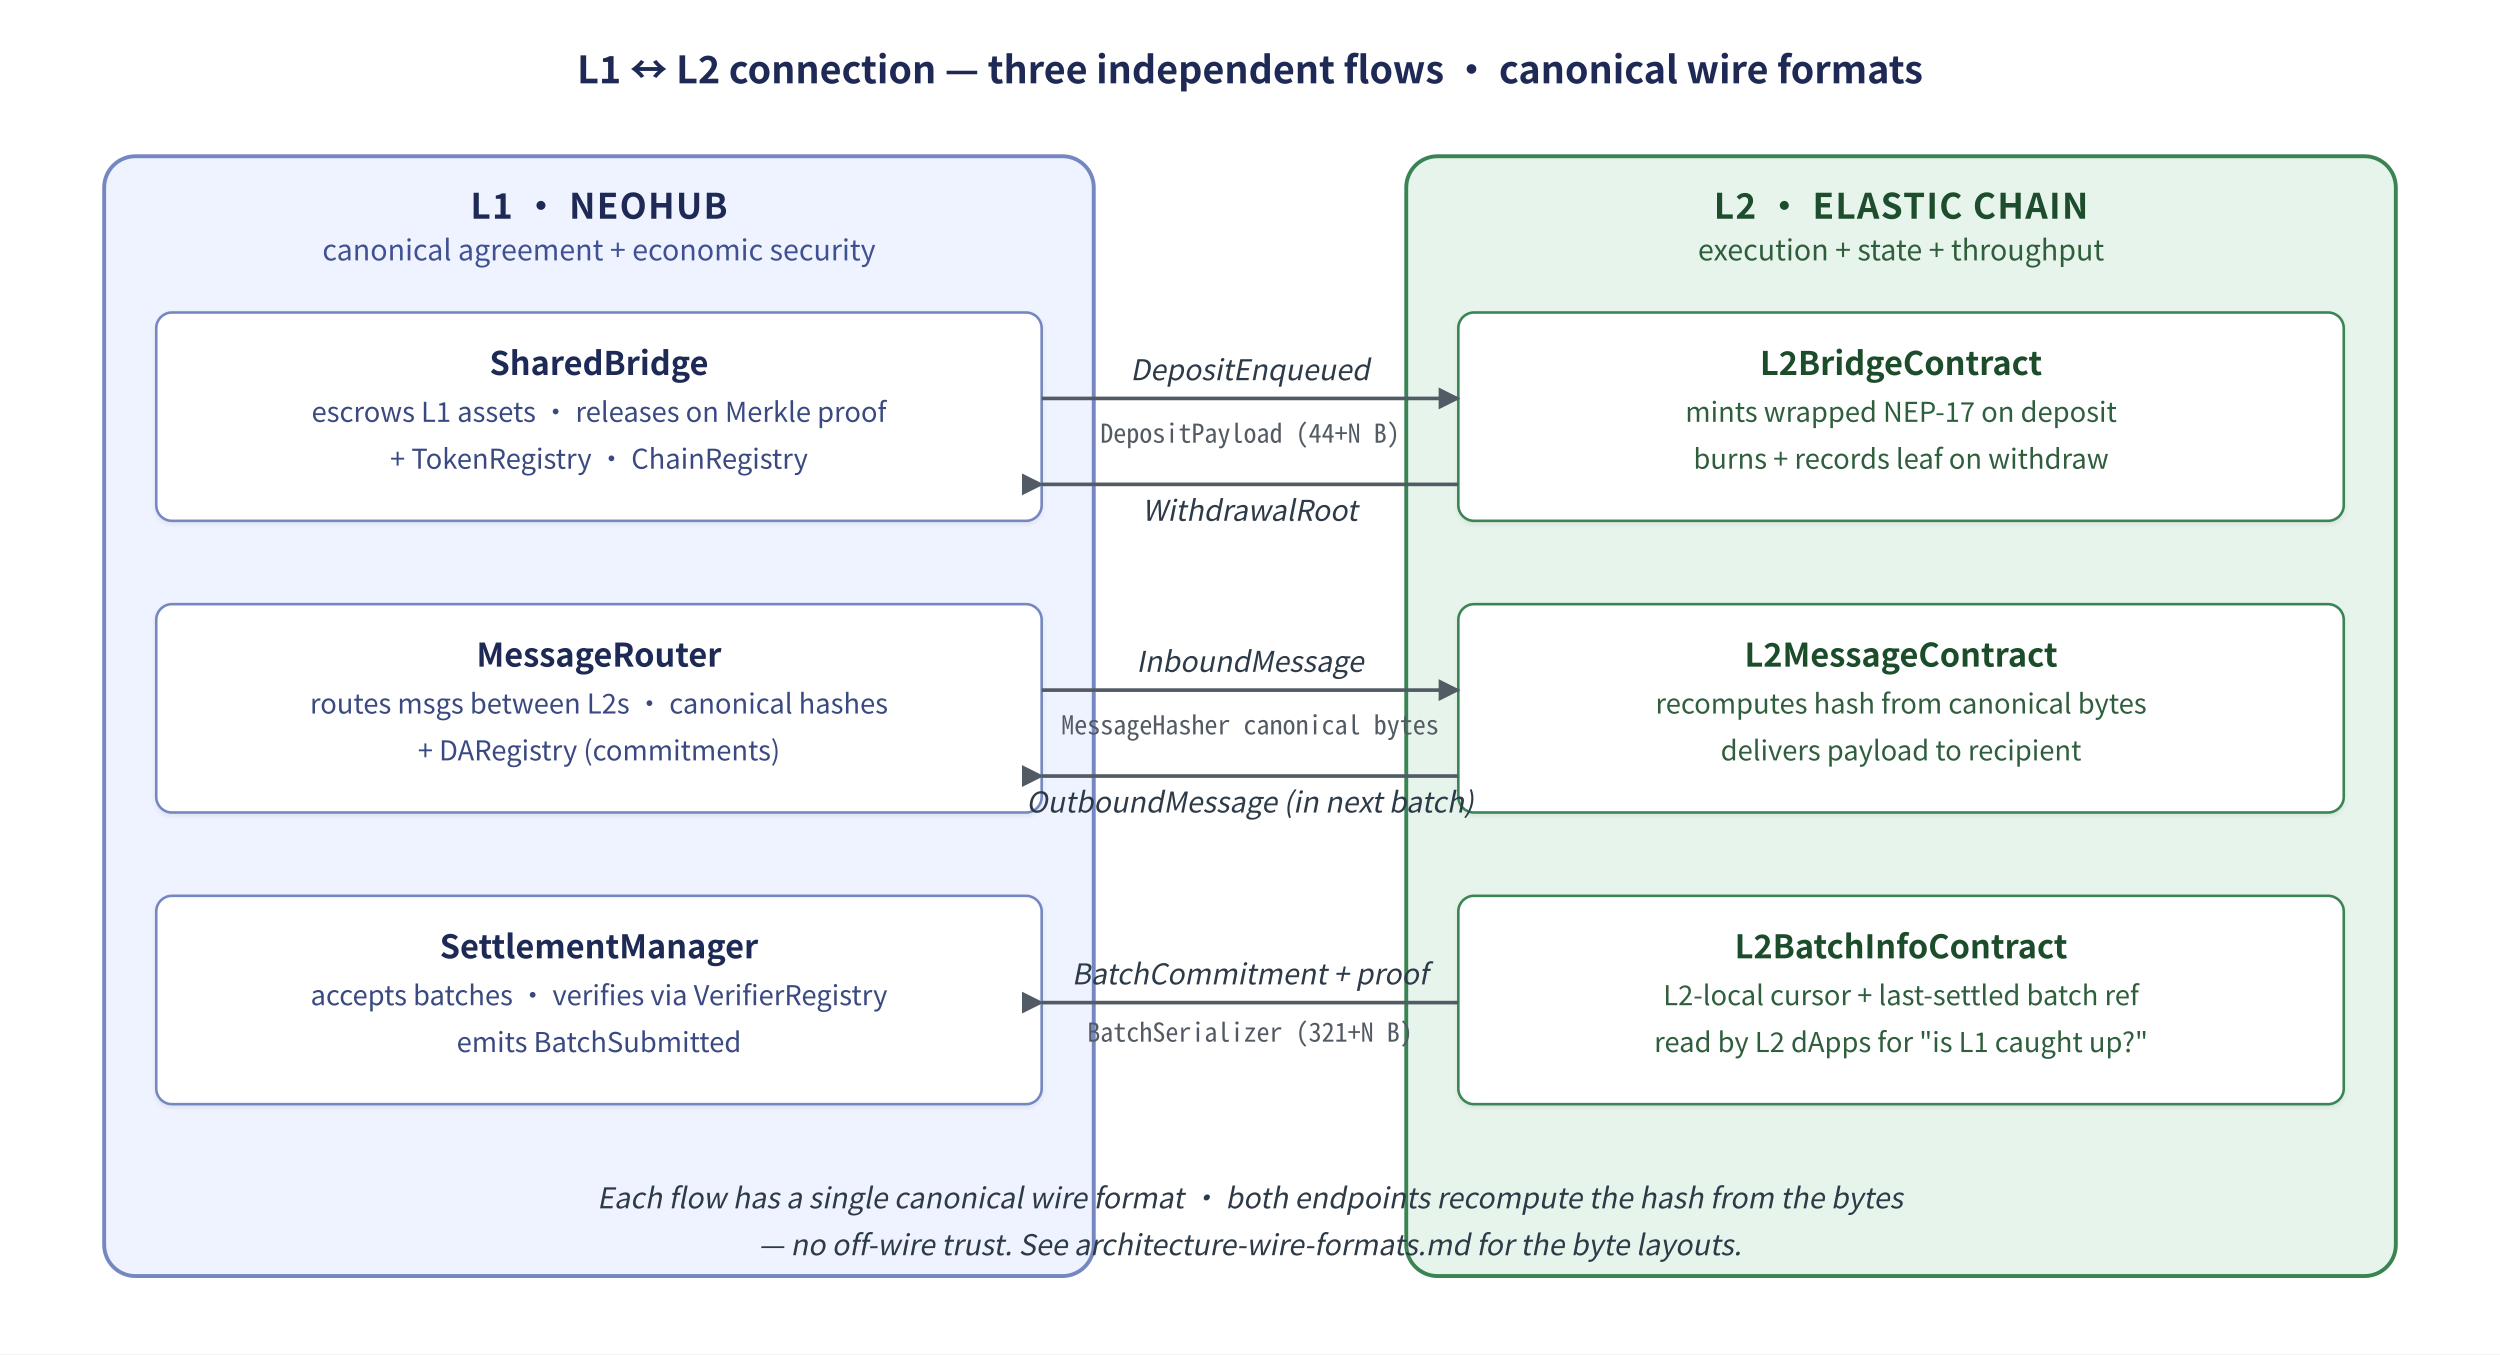
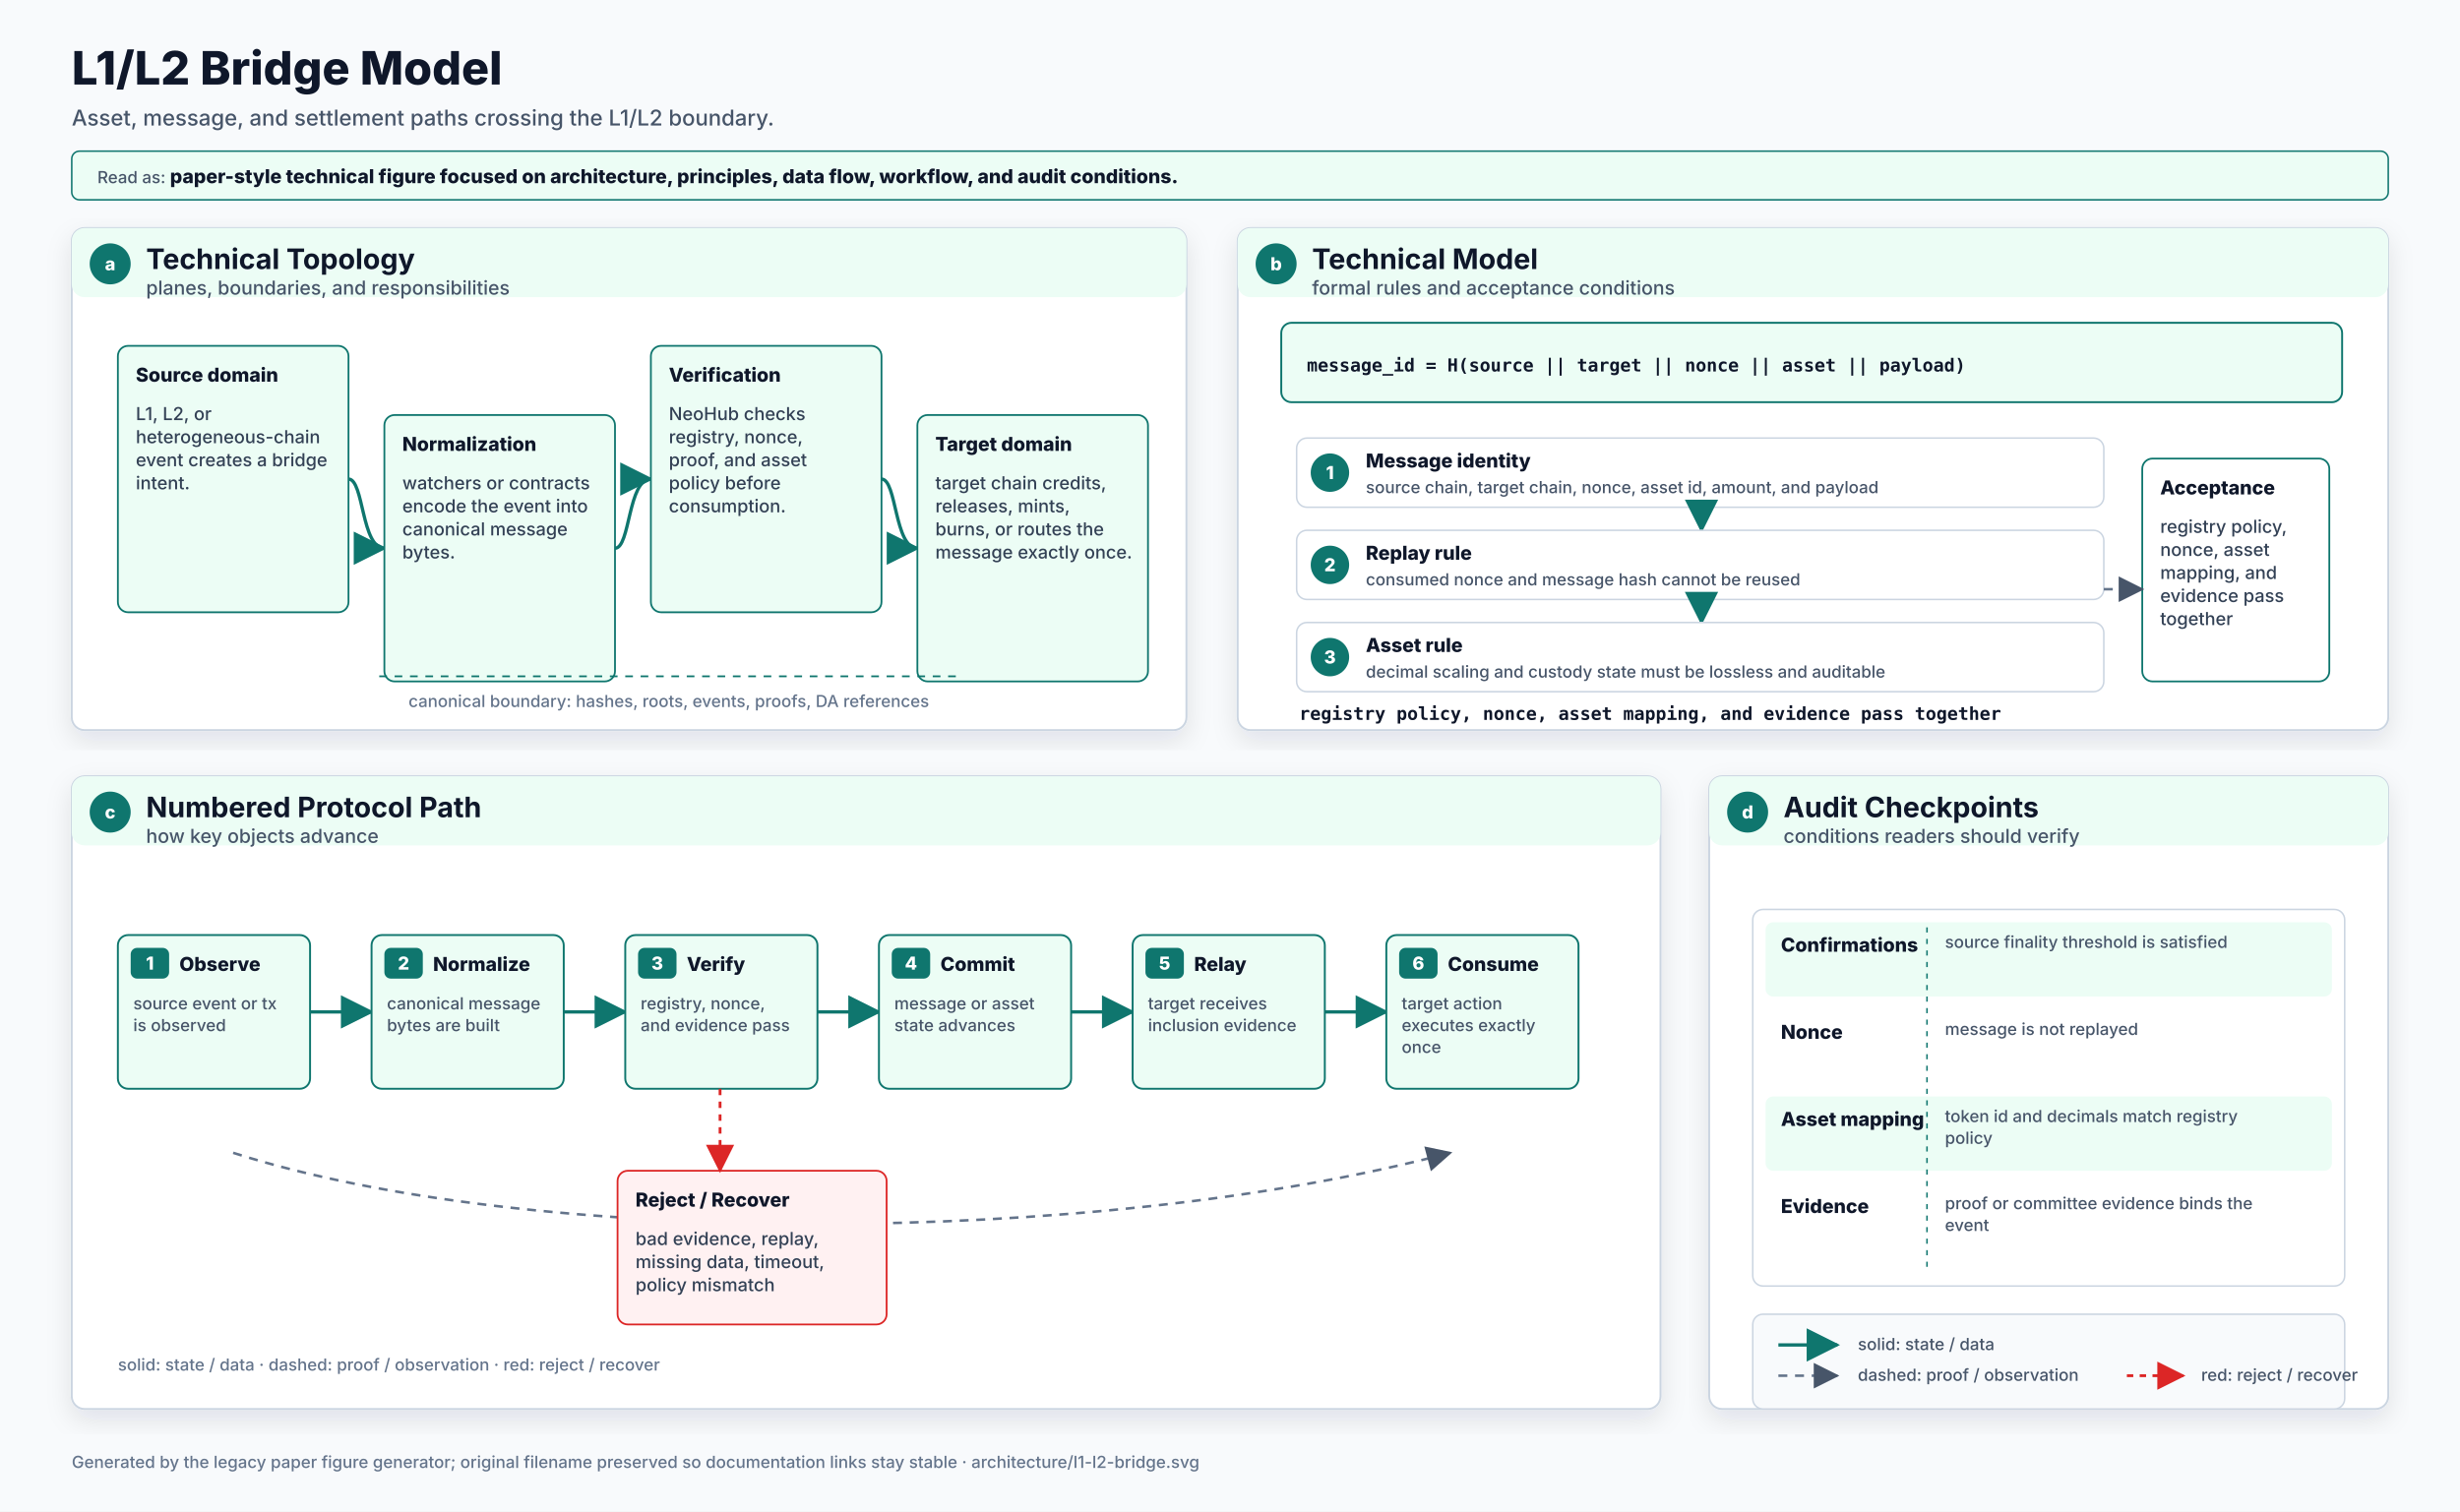
- <svg xmlns="http://www.w3.org/2000/svg" viewBox="0 0 960 520" font-family="'Noto Sans CJK SC', -apple-system, BlinkMacSystemFont, 'Segoe UI', Helvetica, Arial, sans-serif" role="img" aria-labelledby="title desc">
+ <svg xmlns="http://www.w3.org/2000/svg" width="1920" height="1180" viewBox="0 0 1920 1180" role="img" aria-label="L1/L2 Bridge Model">
  <defs>
-     <marker id="arrow-r" viewBox="0 0 10 10" refX="9" refY="5" markerWidth="6" markerHeight="6" orient="auto">
-       <path d="M0,0 L10,5 L0,10 Z" fill="#525a64" />
+     <marker id="arrowAccent" viewBox="0 0 10 10" refX="9.2" refY="5" markerWidth="10" markerHeight="10" orient="auto">
+       <path d="M0,0 L10,5 L0,10 Z" fill="#0f766e" />
    </marker>
-     <marker id="arrow-l" viewBox="0 0 10 10" refX="1" refY="5" markerWidth="6" markerHeight="6" orient="auto">
-       <path d="M10,0 L0,5 L10,10 Z" fill="#525a64" />
+     <marker id="arrowGray" viewBox="0 0 10 10" refX="9.2" refY="5" markerWidth="10" markerHeight="10" orient="auto">
+       <path d="M0,0 L10,5 L0,10 Z" fill="#475569" />
    </marker>
-     <filter id="card" x="-2%" y="-3%" width="104%" height="106%">
-       <feDropShadow dx="0" dy="1" stdDeviation="0.9" flood-color="#000000" flood-opacity="0.07" />
+     <marker id="arrowFault" viewBox="0 0 10 10" refX="9.2" refY="5" markerWidth="10" markerHeight="10" orient="auto">
+       <path d="M0,0 L10,5 L0,10 Z" fill="#dc2626" />
+     </marker>
+     <filter id="shadow" x="-3%" y="-4%" width="106%" height="108%">
+       <feDropShadow dx="0" dy="8" stdDeviation="10" flood-color="#0f172a" flood-opacity="0.10" />
    </filter>
    <style>
-       .panel-title { font-size: 13.5px; font-weight: 700; letter-spacing: 0.5px; }
-       .panel-sub   { font-size: 11px; }
-       .card-title  { font-size: 12.5px; font-weight: 600; }
-       .card-sub    { font-size: 10.5px; }
-       .flow-lbl    { font-size: 11px; font-style: italic; fill: #2d3a48; }
-       .wire        { font-size: 10px; fill: #525a64; font-family: 'Noto Sans Mono CJK SC', 'SF Mono', Monaco, Consolas, monospace; }
-       .header      { font-size: 14.5px; font-weight: 700; }
-     </style>
+ .bg{fill:#f8fafc}.panel{fill:#ffffff;stroke:#cbd5e1;stroke-width:1.5;filter:url(#shadow)}
+ .title{font:800 36px 'Inter','Segoe UI',Arial,sans-serif;fill:#0f172a}.subtitle{font:500 17px 'Inter','Segoe UI',Arial,sans-serif;fill:#475569}
+ .panelTitle{font:750 22px 'Inter','Segoe UI',Arial,sans-serif;fill:#0f172a}.panelSub{font:500 15px 'Inter','Segoe UI',Arial,sans-serif;fill:#475569}
+ .strong{font:760 15px 'Inter','Segoe UI',Arial,sans-serif;fill:#0f172a}.body{font:500 14px 'Inter','Segoe UI',Arial,sans-serif;fill:#334155}.small{font:500 13px 'Inter','Segoe UI',Arial,sans-serif;fill:#475569}
+ .mono{font:650 14px 'Cascadia Mono','SFMono-Regular',Consolas,monospace;fill:#0f172a}.label{font:800 14px 'Inter','Segoe UI',Arial,sans-serif;fill:#ffffff}.caption{font:500 13px 'Inter','Segoe UI',Arial,sans-serif;fill:#64748b}
+ .accentArrow{stroke:#0f766e;stroke-width:2.6;fill:none;marker-end:url(#arrowAccent)}.dashArrow{stroke:#64748b;stroke-width:2.0;fill:none;stroke-dasharray:7 6;marker-end:url(#arrowGray)}.faultArrow{stroke:#dc2626;stroke-width:2.2;fill:none;stroke-dasharray:5 5;marker-end:url(#arrowFault)}
+ </style>
  </defs>
-   <rect width="960" height="520" fill="#ffffff" />
-   <text x="480" y="32" text-anchor="middle" class="header" fill="#1e2a55">L1 ↔ L2 connection — three independent flows · canonical wire formats</text>
-   <rect x="40" y="60" width="380" height="430" rx="12" ry="12" fill="#eff3ff" stroke="#7587c1" stroke-width="1.5" />
-   <text x="230" y="84" text-anchor="middle" class="panel-title" fill="#1e2a55">L1 · NEOHUB</text>
-   <text x="230" y="100" text-anchor="middle" class="panel-sub" fill="#3f5193">canonical agreement + economic security</text>
-   <rect x="540" y="60" width="380" height="430" rx="12" ry="12" fill="#e7f4eb" stroke="#3a8454" stroke-width="1.5" />
-   <text x="730" y="84" text-anchor="middle" class="panel-title" fill="#1d4d2c">L2 · ELASTIC CHAIN</text>
-   <text x="730" y="100" text-anchor="middle" class="panel-sub" fill="#2f5e3c">execution + state + throughput</text>
-   <g filter="url(#card)">
-     <rect x="60" y="120" width="340" height="80" rx="6" ry="6" fill="#ffffff" stroke="#7587c1" />
-     <text x="230" y="144" text-anchor="middle" class="card-title" fill="#1e2a55">SharedBridge</text>
-     <text x="230" y="162" text-anchor="middle" class="card-sub" fill="#3a4a82">escrows L1 assets · releases on Merkle proof</text>
-     <text x="230" y="180" text-anchor="middle" class="card-sub" fill="#3a4a82">+ TokenRegistry · ChainRegistry</text>
-   </g>
-   <g filter="url(#card)">
-     <rect x="560" y="120" width="340" height="80" rx="6" ry="6" fill="#ffffff" stroke="#3a8454" />
-     <text x="730" y="144" text-anchor="middle" class="card-title" fill="#1d4d2c">L2BridgeContract</text>
-     <text x="730" y="162" text-anchor="middle" class="card-sub" fill="#2f5e3c">mints wrapped NEP-17 on deposit</text>
-     <text x="730" y="180" text-anchor="middle" class="card-sub" fill="#2f5e3c">burns + records leaf on withdraw</text>
-   </g>
-   <line x1="400" y1="153" x2="560" y2="153" stroke="#525a64" stroke-width="1.4" marker-end="url(#arrow-r)" />
-   <text x="480" y="146" text-anchor="middle" class="flow-lbl">DepositEnqueued</text>
-   <text x="480" y="170" text-anchor="middle" class="wire">DepositPayload (44+N B)</text>
-   <line x1="560" y1="186" x2="400" y2="186" stroke="#525a64" stroke-width="1.4" marker-end="url(#arrow-l)" />
-   <text x="480" y="200" text-anchor="middle" class="flow-lbl">WithdrawalRoot</text>
-   <g filter="url(#card)">
-     <rect x="60" y="232" width="340" height="80" rx="6" ry="6" fill="#ffffff" stroke="#7587c1" />
-     <text x="230" y="256" text-anchor="middle" class="card-title" fill="#1e2a55">MessageRouter</text>
-     <text x="230" y="274" text-anchor="middle" class="card-sub" fill="#3a4a82">routes msgs between L2s · canonical hashes</text>
-     <text x="230" y="292" text-anchor="middle" class="card-sub" fill="#3a4a82">+ DARegistry (commitments)</text>
-   </g>
-   <g filter="url(#card)">
-     <rect x="560" y="232" width="340" height="80" rx="6" ry="6" fill="#ffffff" stroke="#3a8454" />
-     <text x="730" y="256" text-anchor="middle" class="card-title" fill="#1d4d2c">L2MessageContract</text>
-     <text x="730" y="274" text-anchor="middle" class="card-sub" fill="#2f5e3c">recomputes hash from canonical bytes</text>
-     <text x="730" y="292" text-anchor="middle" class="card-sub" fill="#2f5e3c">delivers payload to recipient</text>
-   </g>
-   <line x1="400" y1="265" x2="560" y2="265" stroke="#525a64" stroke-width="1.4" marker-end="url(#arrow-r)" />
-   <text x="480" y="258" text-anchor="middle" class="flow-lbl">InboundMessage</text>
-   <text x="480" y="282" text-anchor="middle" class="wire">MessageHasher canonical bytes</text>
-   <line x1="560" y1="298" x2="400" y2="298" stroke="#525a64" stroke-width="1.4" marker-end="url(#arrow-l)" />
-   <text x="480" y="312" text-anchor="middle" class="flow-lbl">OutboundMessage (in next batch)</text>
-   <g filter="url(#card)">
-     <rect x="60" y="344" width="340" height="80" rx="6" ry="6" fill="#ffffff" stroke="#7587c1" />
-     <text x="230" y="368" text-anchor="middle" class="card-title" fill="#1e2a55">SettlementManager</text>
-     <text x="230" y="386" text-anchor="middle" class="card-sub" fill="#3a4a82">accepts batches · verifies via VerifierRegistry</text>
-     <text x="230" y="404" text-anchor="middle" class="card-sub" fill="#3a4a82">emits BatchSubmitted</text>
-   </g>
-   <g filter="url(#card)">
-     <rect x="560" y="344" width="340" height="80" rx="6" ry="6" fill="#ffffff" stroke="#3a8454" />
-     <text x="730" y="368" text-anchor="middle" class="card-title" fill="#1d4d2c">L2BatchInfoContract</text>
-     <text x="730" y="386" text-anchor="middle" class="card-sub" fill="#2f5e3c">L2-local cursor + last-settled batch ref</text>
-     <text x="730" y="404" text-anchor="middle" class="card-sub" fill="#2f5e3c">read by L2 dApps for "is L1 caught up?"</text>
-   </g>
-   <line x1="560" y1="385" x2="400" y2="385" stroke="#525a64" stroke-width="1.4" marker-end="url(#arrow-l)" />
-   <text x="480" y="378" text-anchor="middle" class="flow-lbl">BatchCommitment + proof</text>
-   <text x="480" y="400" text-anchor="middle" class="wire">BatchSerializer (321+N B)</text>
-   <text x="480" y="464" text-anchor="middle" class="flow-lbl" fill="#3f5193">Each flow has a single canonical wire format · both endpoints recompute the hash from the bytes</text>
-   <text x="480" y="482" text-anchor="middle" class="flow-lbl" fill="#3f5193">— no off-wire trust. See architecture-wire-formats.md for the byte layouts.</text>
+   <rect class="bg" width="1920" height="1180" />
+   <text x="56" y="66" class="title">L1/L2 Bridge Model</text>
+   <text x="56" y="98" class="subtitle">Asset, message, and settlement paths crossing the L1/L2 boundary.</text>
+   <rect x="56" y="118" width="1808" height="38" rx="6" fill="#ecfdf5" stroke="#0f766e" stroke-width="1.2" />
+   <text x="76" y="143" class="small">Read as: <tspan class="strong">paper-style technical figure focused on architecture, principles, data flow, workflow, and audit conditions.</tspan>
+   </text>
+   <rect x="56" y="178" width="870" height="392" rx="10" class="panel" />
+   <rect x="56" y="178" width="870" height="54" rx="10" fill="#ecfdf5" />
+   <circle cx="86" cy="206" r="16" fill="#0f766e" />
+   <text x="86" y="211" text-anchor="middle" class="label">a</text>
+   <text x="114" y="210" class="panelTitle">Technical Topology</text>
+   <text x="114" y="230" class="panelSub">planes, boundaries, and responsibilities</text>
+   <rect x="966" y="178" width="898" height="392" rx="10" class="panel" />
+   <rect x="966" y="178" width="898" height="54" rx="10" fill="#ecfdf5" />
+   <circle cx="996" cy="206" r="16" fill="#0f766e" />
+   <text x="996" y="211" text-anchor="middle" class="label">b</text>
+   <text x="1024" y="210" class="panelTitle">Technical Model</text>
+   <text x="1024" y="230" class="panelSub">formal rules and acceptance conditions</text>
+   <rect x="56" y="606" width="1240" height="494" rx="10" class="panel" />
+   <rect x="56" y="606" width="1240" height="54" rx="10" fill="#ecfdf5" />
+   <circle cx="86" cy="634" r="16" fill="#0f766e" />
+   <text x="86" y="639" text-anchor="middle" class="label">c</text>
+   <text x="114" y="638" class="panelTitle">Numbered Protocol Path</text>
+   <text x="114" y="658" class="panelSub">how key objects advance</text>
+   <rect x="1334" y="606" width="530" height="494" rx="10" class="panel" />
+   <rect x="1334" y="606" width="530" height="54" rx="10" fill="#ecfdf5" />
+   <circle cx="1364" cy="634" r="16" fill="#0f766e" />
+   <text x="1364" y="639" text-anchor="middle" class="label">d</text>
+   <text x="1392" y="638" class="panelTitle">Audit Checkpoints</text>
+   <text x="1392" y="658" class="panelSub">conditions readers should verify</text>
+   <rect x="92" y="270" width="180" height="208" rx="8" fill="#ecfdf5" stroke="#0f766e" stroke-width="1.4" />
+   <text x="106" y="298" class="strong">Source domain</text>
+   <text x="106" y="328" class="body">L1, L2, or</text>
+   <text x="106" y="346" class="body">heterogeneous-chain</text>
+   <text x="106" y="364" class="body">event creates a bridge</text>
+   <text x="106" y="382" class="body">intent.</text>
+   <path class="accentArrow" d="M272 374 C284 374 282 428 300 428" />
+   <rect x="300" y="324" width="180" height="208" rx="8" fill="#ecfdf5" stroke="#0f766e" stroke-width="1.4" />
+   <text x="314" y="352" class="strong">Normalization</text>
+   <text x="314" y="382" class="body">watchers or contracts</text>
+   <text x="314" y="400" class="body">encode the event into</text>
+   <text x="314" y="418" class="body">canonical message</text>
+   <text x="314" y="436" class="body">bytes.</text>
+   <path class="accentArrow" d="M480 428 C492 428 490 374 508 374" />
+   <rect x="508" y="270" width="180" height="208" rx="8" fill="#ecfdf5" stroke="#0f766e" stroke-width="1.4" />
+   <text x="522" y="298" class="strong">Verification</text>
+   <text x="522" y="328" class="body">NeoHub checks</text>
+   <text x="522" y="346" class="body">registry, nonce,</text>
+   <text x="522" y="364" class="body">proof, and asset</text>
+   <text x="522" y="382" class="body">policy before</text>
+   <text x="522" y="400" class="body">consumption.</text>
+   <path class="accentArrow" d="M688 374 C700 374 698 428 716 428" />
+   <rect x="716" y="324" width="180" height="208" rx="8" fill="#ecfdf5" stroke="#0f766e" stroke-width="1.4" />
+   <text x="730" y="352" class="strong">Target domain</text>
+   <text x="730" y="382" class="body">target chain credits,</text>
+   <text x="730" y="400" class="body">releases, mints,</text>
+   <text x="730" y="418" class="body">burns, or routes the</text>
+   <text x="730" y="436" class="body">message exactly once.</text>
+   <line x1="296" y1="528" x2="752" y2="528" stroke="#0f766e" stroke-width="1.4" stroke-dasharray="6 6" />
+   <text x="522" y="552" class="caption" text-anchor="middle">canonical boundary: hashes, roots, events, proofs, DA references</text>
+   <rect x="1000" y="252" width="828" height="62" rx="8" fill="#ecfdf5" stroke="#0f766e" stroke-width="1.5" />
+   <text x="1020" y="290" class="mono">message_id = H(source || target || nonce || asset || payload)</text>
+   <rect x="1012" y="342" width="630" height="54" rx="8" fill="#ffffff" stroke="#cbd5e1" stroke-width="1.2" />
+   <circle cx="1038" cy="369" r="15" fill="#0f766e" />
+   <text x="1038" y="374" text-anchor="middle" class="label">1</text>
+   <text x="1066" y="365" class="strong">Message identity</text>
+   <text x="1066" y="385" class="small">source chain, target chain, nonce, asset id, amount, and payload</text>
+   <path class="accentArrow" d="M1328 396 L1328 414" />
+   <rect x="1012" y="414" width="630" height="54" rx="8" fill="#ffffff" stroke="#cbd5e1" stroke-width="1.2" />
+   <circle cx="1038" cy="441" r="15" fill="#0f766e" />
+   <text x="1038" y="446" text-anchor="middle" class="label">2</text>
+   <text x="1066" y="437" class="strong">Replay rule</text>
+   <text x="1066" y="457" class="small">consumed nonce and message hash cannot be reused</text>
+   <path class="accentArrow" d="M1328 468 L1328 486" />
+   <rect x="1012" y="486" width="630" height="54" rx="8" fill="#ffffff" stroke="#cbd5e1" stroke-width="1.2" />
+   <circle cx="1038" cy="513" r="15" fill="#0f766e" />
+   <text x="1038" y="518" text-anchor="middle" class="label">3</text>
+   <text x="1066" y="509" class="strong">Asset rule</text>
+   <text x="1066" y="529" class="small">decimal scaling and custody state must be lossless and auditable</text>
+   <rect x="1672" y="358" width="146" height="174" rx="8" fill="#ffffff" stroke="#0f766e" stroke-width="1.4" />
+   <text x="1686" y="386" class="strong">Acceptance</text>
+   <text x="1686" y="416" class="body">registry policy,</text>
+   <text x="1686" y="434" class="body">nonce, asset</text>
+   <text x="1686" y="452" class="body">mapping, and</text>
+   <text x="1686" y="470" class="body">evidence pass</text>
+   <text x="1686" y="488" class="body">together</text>
+   <path class="dashArrow" d="M1642 460 L1672 460" />
+   <text x="1014" y="562" class="mono">registry policy, nonce, asset mapping, and evidence pass together</text>
+   <rect x="92" y="730" width="150" height="120" rx="8" fill="#ecfdf5" stroke="#0f766e" stroke-width="1.5" />
+   <rect x="102" y="740" width="30" height="24" rx="5" fill="#0f766e" />
+   <text x="117" y="757" text-anchor="middle" class="label">1</text>
+   <text x="140" y="758" class="strong">Observe</text>
+   <text x="104" y="788" class="small">source event or tx</text>
+   <text x="104" y="805" class="small">is observed</text>
+   <path class="accentArrow" d="M242 790 L290 790" />
+   <rect x="290" y="730" width="150" height="120" rx="8" fill="#ecfdf5" stroke="#0f766e" stroke-width="1.5" />
+   <rect x="300" y="740" width="30" height="24" rx="5" fill="#0f766e" />
+   <text x="315" y="757" text-anchor="middle" class="label">2</text>
+   <text x="338" y="758" class="strong">Normalize</text>
+   <text x="302" y="788" class="small">canonical message</text>
+   <text x="302" y="805" class="small">bytes are built</text>
+   <path class="accentArrow" d="M440 790 L488 790" />
+   <rect x="488" y="730" width="150" height="120" rx="8" fill="#ecfdf5" stroke="#0f766e" stroke-width="1.5" />
+   <rect x="498" y="740" width="30" height="24" rx="5" fill="#0f766e" />
+   <text x="513" y="757" text-anchor="middle" class="label">3</text>
+   <text x="536" y="758" class="strong">Verify</text>
+   <text x="500" y="788" class="small">registry, nonce,</text>
+   <text x="500" y="805" class="small">and evidence pass</text>
+   <path class="accentArrow" d="M638 790 L686 790" />
+   <rect x="686" y="730" width="150" height="120" rx="8" fill="#ecfdf5" stroke="#0f766e" stroke-width="1.5" />
+   <rect x="696" y="740" width="30" height="24" rx="5" fill="#0f766e" />
+   <text x="711" y="757" text-anchor="middle" class="label">4</text>
+   <text x="734" y="758" class="strong">Commit</text>
+   <text x="698" y="788" class="small">message or asset</text>
+   <text x="698" y="805" class="small">state advances</text>
+   <path class="accentArrow" d="M836 790 L884 790" />
+   <rect x="884" y="730" width="150" height="120" rx="8" fill="#ecfdf5" stroke="#0f766e" stroke-width="1.5" />
+   <rect x="894" y="740" width="30" height="24" rx="5" fill="#0f766e" />
+   <text x="909" y="757" text-anchor="middle" class="label">5</text>
+   <text x="932" y="758" class="strong">Relay</text>
+   <text x="896" y="788" class="small">target receives</text>
+   <text x="896" y="805" class="small">inclusion evidence</text>
+   <path class="accentArrow" d="M1034 790 L1082 790" />
+   <rect x="1082" y="730" width="150" height="120" rx="8" fill="#ecfdf5" stroke="#0f766e" stroke-width="1.5" />
+   <rect x="1092" y="740" width="30" height="24" rx="5" fill="#0f766e" />
+   <text x="1107" y="757" text-anchor="middle" class="label">6</text>
+   <text x="1130" y="758" class="strong">Consume</text>
+   <text x="1094" y="788" class="small">target action</text>
+   <text x="1094" y="805" class="small">executes exactly</text>
+   <text x="1094" y="822" class="small">once</text>
+   <path class="dashArrow" d="M182 900 C412 974 852 974 1132 900" />
+   <rect x="482" y="914" width="210" height="120" rx="8" fill="#fff1f2" stroke="#dc2626" stroke-width="1.4" />
+   <text x="496" y="942" class="strong">Reject / Recover</text>
+   <text x="496" y="972" class="body">bad evidence, replay,</text>
+   <text x="496" y="990" class="body">missing data, timeout,</text>
+   <text x="496" y="1008" class="body">policy mismatch</text>
+   <path class="faultArrow" d="M562 850 L562 914" />
+   <text x="92" y="1070" class="caption">solid: state / data · dashed: proof / observation · red: reject / recover</text>
+   <rect x="1368" y="710" width="462" height="294" rx="8" fill="#ffffff" stroke="#cbd5e1" stroke-width="1.2" />
+   <rect x="1378" y="720" width="442" height="58" rx="6" fill="#ecfdf5" />
+   <text x="1390" y="743" class="strong">Confirmations</text>
+   <text x="1518" y="740" class="small">source finality threshold is satisfied</text>
+   <rect x="1378" y="788" width="442" height="58" rx="6" fill="#ffffff" />
+   <text x="1390" y="811" class="strong">Nonce</text>
+   <text x="1518" y="808" class="small">message is not replayed</text>
+   <rect x="1378" y="856" width="442" height="58" rx="6" fill="#ecfdf5" />
+   <text x="1390" y="879" class="strong">Asset mapping</text>
+   <text x="1518" y="876" class="small">token id and decimals match registry</text>
+   <text x="1518" y="893" class="small">policy</text>
+   <rect x="1378" y="924" width="442" height="58" rx="6" fill="#ffffff" />
+   <text x="1390" y="947" class="strong">Evidence</text>
+   <text x="1518" y="944" class="small">proof or committee evidence binds the</text>
+   <text x="1518" y="961" class="small">event</text>
+   <line x1="1504" y1="724" x2="1504" y2="992" stroke="#0f766e" stroke-width="1.2" stroke-dasharray="4 5" />
+   <rect x="1368" y="1026" width="462" height="74" rx="8" fill="#f8fafc" stroke="#cbd5e1" stroke-width="1.2" />
+   <line x1="1388" y1="1050" x2="1434" y2="1050" stroke="#0f766e" stroke-width="2.6" marker-end="url(#arrowAccent)" />
+   <text x="1450" y="1054" class="small">solid: state / data</text>
+   <line x1="1388" y1="1074" x2="1434" y2="1074" stroke="#64748b" stroke-width="2.0" stroke-dasharray="7 6" marker-end="url(#arrowGray)" />
+   <text x="1450" y="1078" class="small">dashed: proof / observation</text>
+   <line x1="1660" y1="1074" x2="1704" y2="1074" stroke="#dc2626" stroke-width="2.2" stroke-dasharray="5 5" marker-end="url(#arrowFault)" />
+   <text x="1718" y="1078" class="small">red: reject / recover</text>
+   <text x="56" y="1146" class="caption">Generated by the legacy paper figure generator; original filename preserved so documentation links stay stable · architecture/l1-l2-bridge.svg</text>
</svg>
